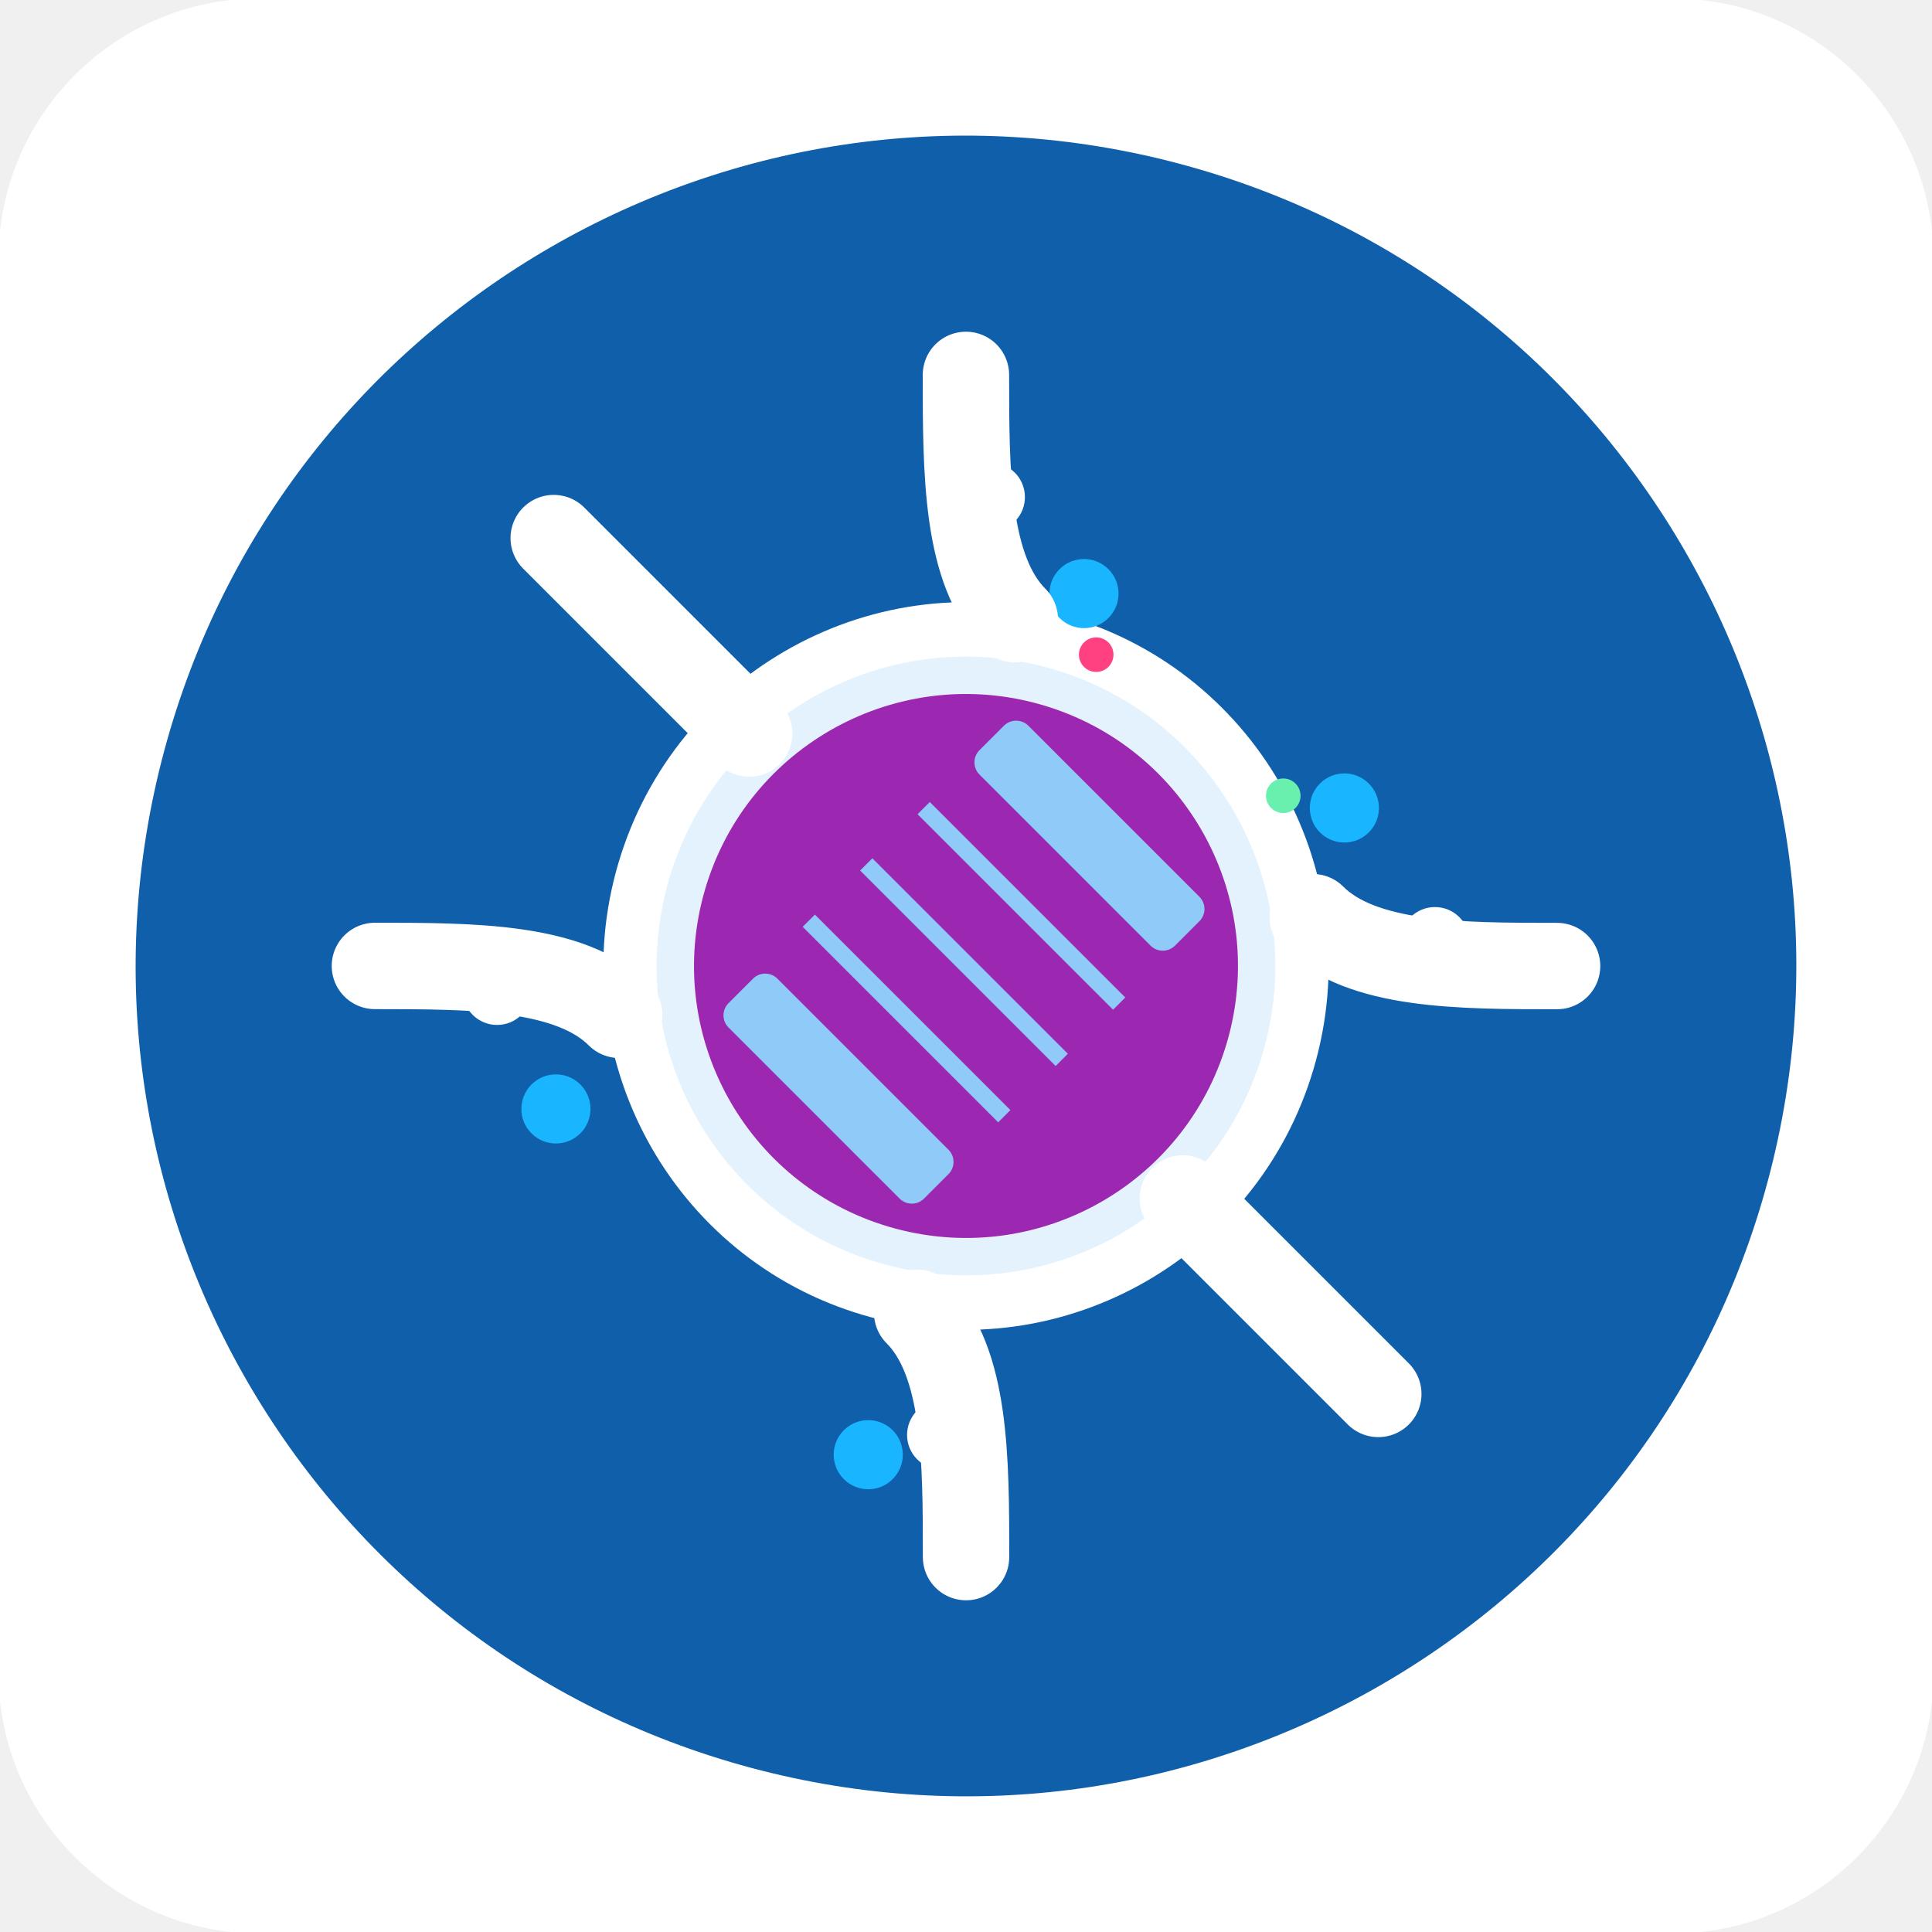
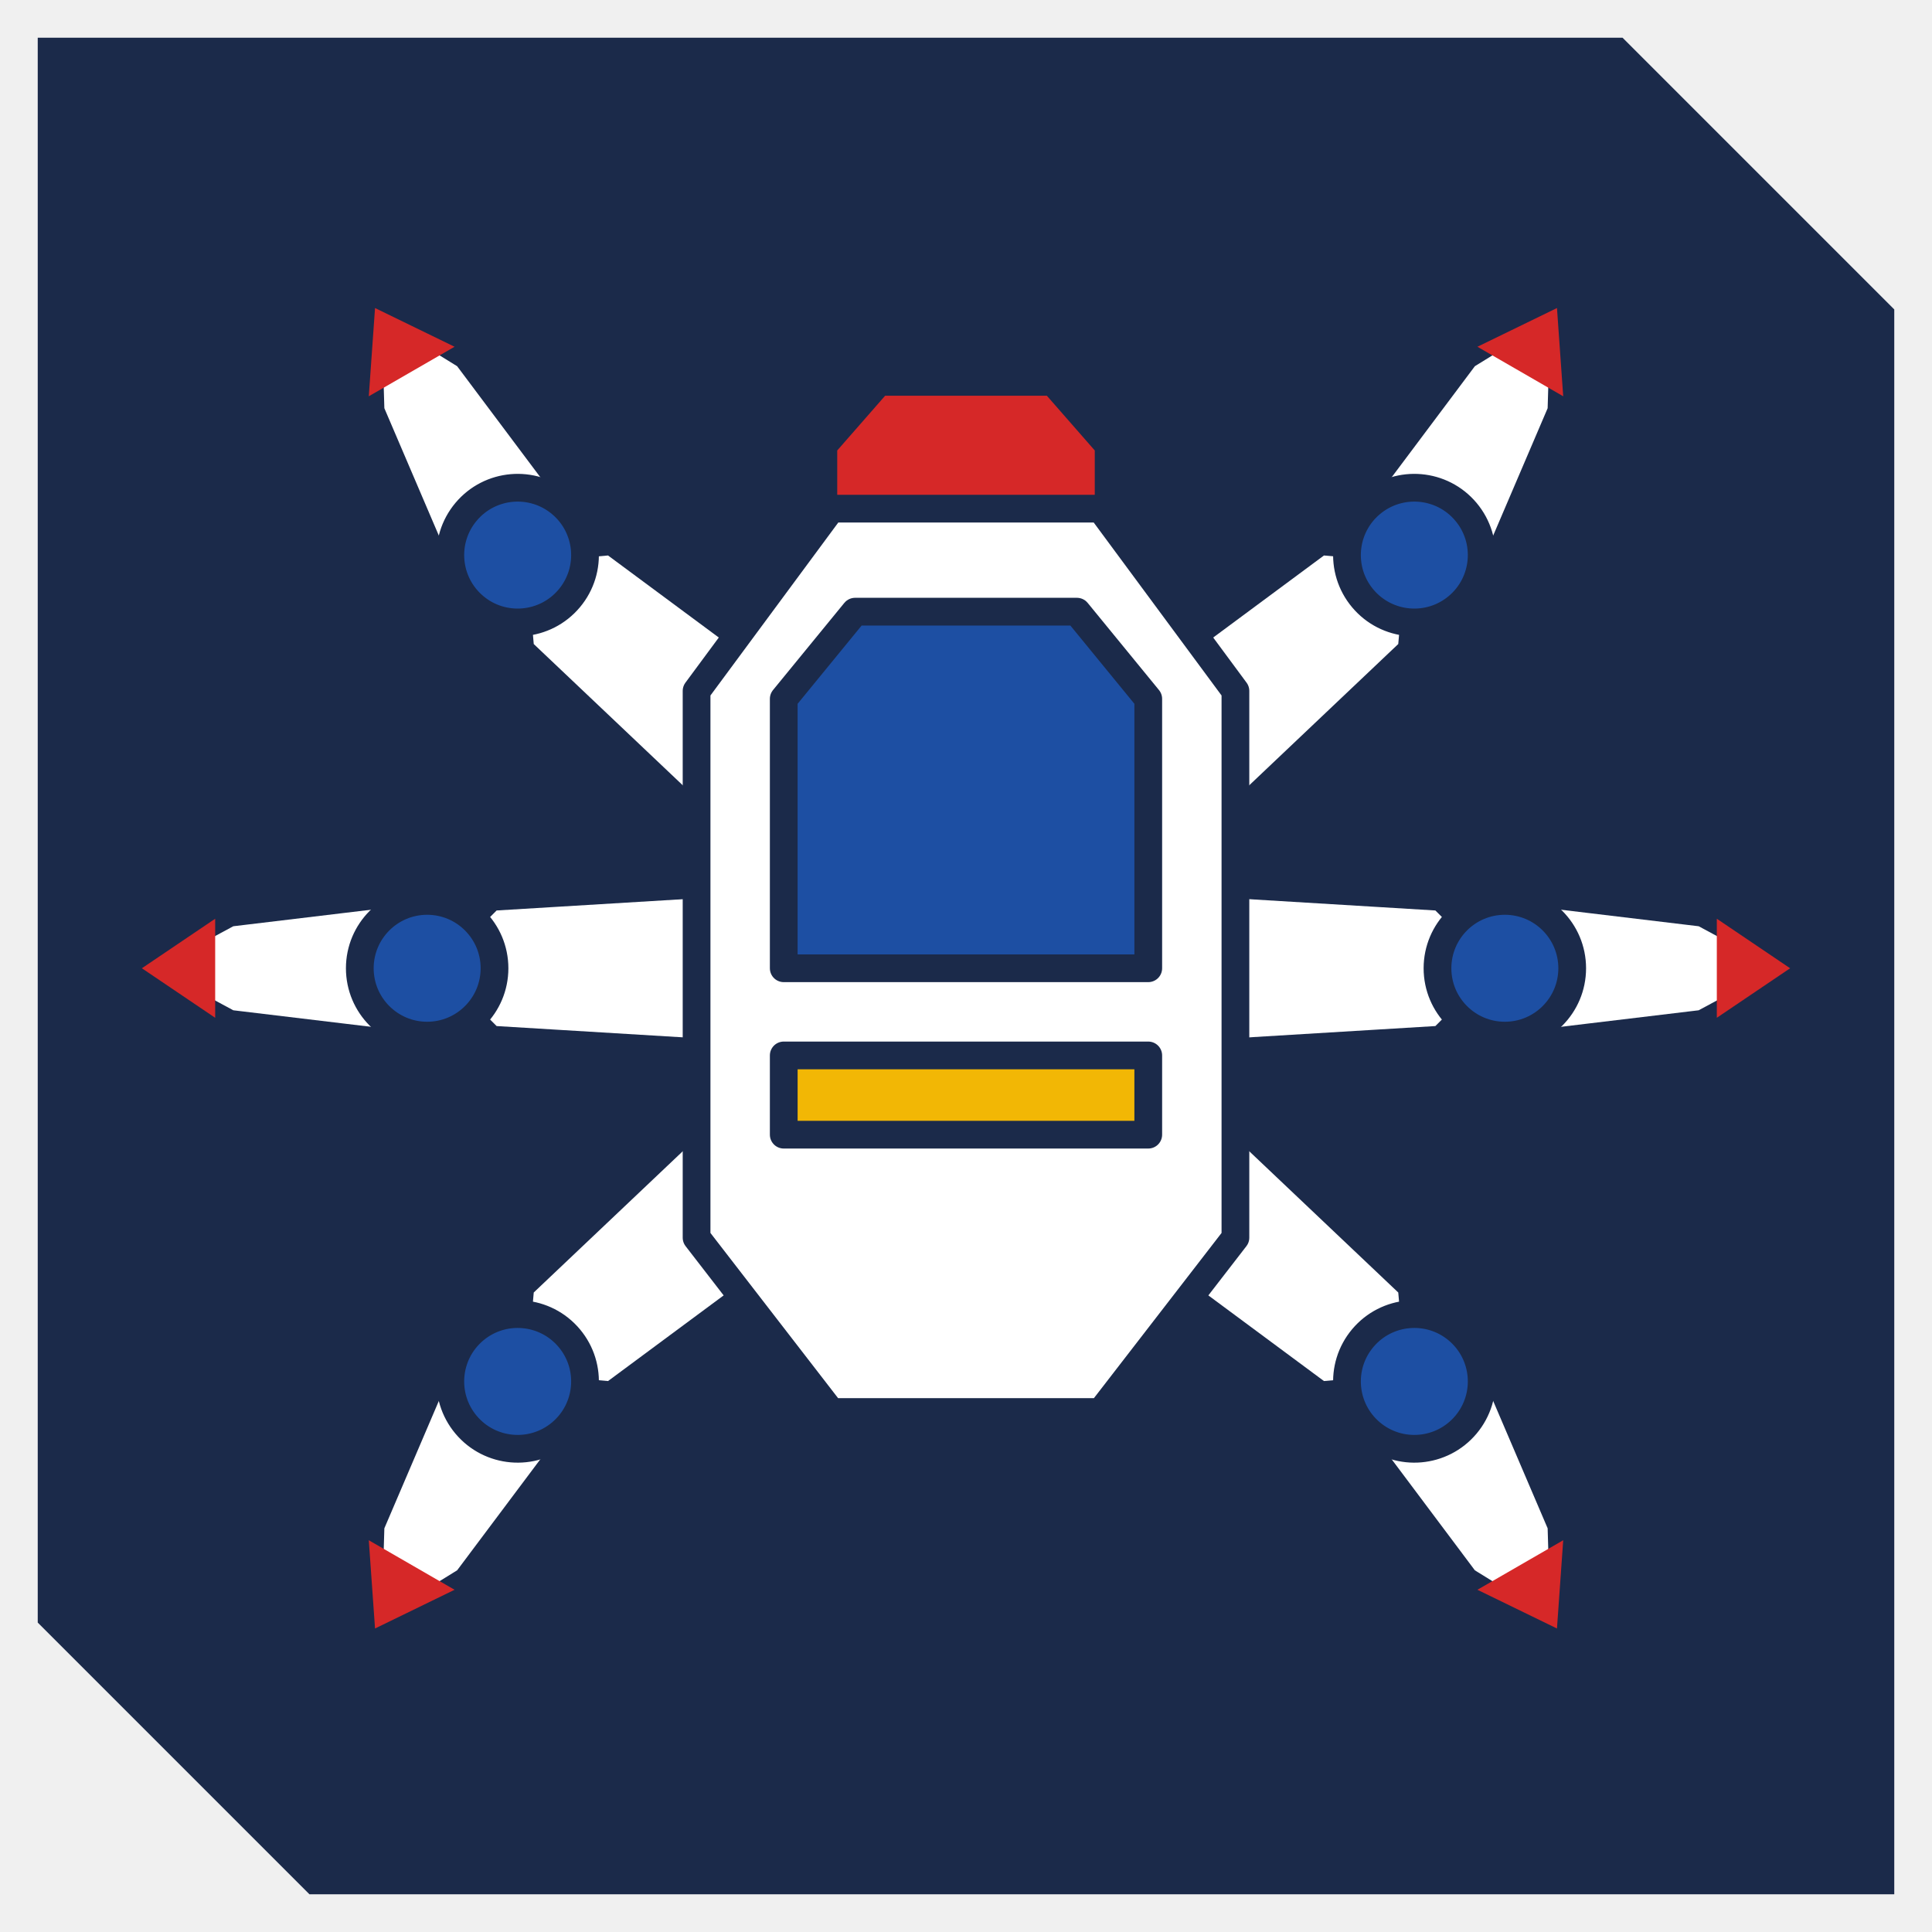
- <svg xmlns="http://www.w3.org/2000/svg" viewBox="0 0 1280 1280" version="1.1" id="svg19" width="1280" height="1280">
-   <defs id="defs19" />
-   <rect style="fill:#ffffff;fill-opacity:1;stroke-width:129.795;stroke-linecap:round" id="rect4" width="1282.087" height="1282.087" x="-1.043" y="-1.043" rx="173.06" ry="173.06" />
-   <g id="g2" transform="matrix(22.1143,5.92551,-5.92551,22.1143,252.2068,-31.67747)">
-     <circle cx="23.954" cy="23.954" fill="#2196F3" id="circle1" style="fill:#0f5fab;fill-opacity:1" r="24.023" />
-     <ellipse style="fill:#ffffff;stroke-width:0.33;stroke-linecap:round" id="path1" cx="23.954" cy="23.954" rx="10.49" ry="10.53" />
-     <circle style="fill:#e3f2fd;fill-opacity:1;stroke-width:0.33;stroke-linecap:round" id="path2" cx="23.954" cy="23.954" r="8.95" />
-     <circle style="fill:#9c27b0;fill-opacity:1;stroke-width:0.33;stroke-linecap:round" id="path2-9" cx="23.954" cy="23.954" r="7.869" />
-     <line x1="21.589" y1="19.858" x2="28.518" y2="23.858" stroke="#90caf9" stroke-width="0.5" id="line4" />
-     <line x1="20.405" y1="21.862" x2="27.334" y2="25.862" stroke="#90caf9" stroke-width="0.5" id="line5" />
-     <line x1="19.221" y1="23.866" x2="26.15" y2="27.866" stroke="#90caf9" stroke-width="0.5" id="line6" />
-     <circle cx="27.516" cy="-1.267" r="1" fill="#1976D2" id="circle7" style="fill:#19b5ff;fill-opacity:1" transform="rotate(30)" />
-     <circle cx="37.231" cy="-2.208" r="1" fill="#1976D2" id="circle8" style="fill:#19b5ff;fill-opacity:1" transform="rotate(30)" />
-     <circle cx="27.256" cy="20.084" r="1" fill="#1976D2" id="circle9" style="fill:#19b5ff;fill-opacity:1" transform="rotate(30)" />
-     <circle cx="40.722" cy="20.768" r="1" fill="#1976D2" id="circle10" style="fill:#19b5ff;fill-opacity:1" transform="rotate(30)" />
-     <path d="m 31.756,28.828 c 2.598,1.5 4.33,2.5 6.928,4" stroke="#ffffff" stroke-width="2.5" stroke-linecap="round" id="path11" />
-     <circle cx="45.916" cy="9.088" r="1" fill="#ffffff" id="circle12" transform="rotate(30)" />
-     <path d="m 16.153,19.081 c -2.598,-1.5 -4.33,-2.5 -6.928,-4" stroke="#ffffff" stroke-width="2.5" stroke-linecap="round" id="path14" />
-     <circle cx="19.529" cy="8.448" r="1" fill="#ffffff" id="circle15" transform="rotate(30)" />
-     <g id="g7" transform="translate(-0.3250407,0.2099663)">
-       <g id="g4" transform="translate(0.7329941,0.5037372)">
-         <path d="m 32.873,19.279 c 1.732,1 4.464,0.268 7.196,-0.464" stroke="#ffffff" stroke-width="2.5" stroke-linecap="round" id="path10" />
-         <circle cx="41.109" cy="-1.741" r="1" fill="#ffffff" id="circle11" transform="rotate(30)" />
+ <svg xmlns="http://www.w3.org/2000/svg" xmlns:xlink="http://www.w3.org/1999/xlink" viewBox="0 0 512 512" width="512" height="512">
+   <defs>
+     <style>
+       .ink{stroke:#1b2a4a;stroke-width:7;stroke-linejoin:round}
+       .armor{fill:#ffffff}
+       .blue{fill:#1d4fa3}
+       .red{fill:#d62828}
+       .yellow{fill:#f2b705}
+     </style>
+     <g id="femur">
+       <path class="armor ink" d="M-10,-22 L56,-18 L74,0 L56,18 L-10,22 Z" />
+     </g>
+     <g id="tibia">
+       <path class="armor ink" d="M0,-20 L50,-14 L76,0 L50,14 L0,20 Z" />
+       <path class="red" d="M53.5,-12.5 L72,0 L53.5,12.5 Z" />
+     </g>
+     <g id="knee">
+       <circle class="blue ink" r="17" />
+     </g>
+   </defs>
+   <path d="M10,10 H430 L502,82 V502 H82 L10,430 Z" fill="#1b2a4a" />
+   <g id="robot" transform="translate(256,244) scale(1.05) translate(-256,-250)">
+     <g id="legs-right">
+       <g transform="translate(314,204) rotate(-40)">
+         <use xlink:href="#femur" />
+         <g transform="translate(72,0) rotate(-20)">
+           <use xlink:href="#tibia" />
+         </g>
+         <use xlink:href="#knee" x="72" />
      </g>
-       <g id="g6" transform="translate(-0.4970169,-0.2064099)">
-         <path d="m 26.009,34.009 c 1.732,1 2.464,3.732 3.196,6.464" stroke="#ffffff" stroke-width="2.5" stroke-linecap="round" id="path12" />
-         <circle cx="42.529" cy="18.448" r="1" fill="#ffffff" id="circle13" transform="rotate(30)" />
+       <g transform="translate(320,262)">
+         <use xlink:href="#femur" />
+         <g transform="translate(72,0)">
+           <use xlink:href="#tibia" />
+         </g>
+         <use xlink:href="#knee" x="72" />
      </g>
-       <g id="g3" transform="translate(0.2735201,-0.2135198)">
-         <path d="m 22.773,13.9 c -1.732,-1 -2.464,-3.732 -3.196,-6.464" stroke="#ffffff" stroke-width="2.5" stroke-linecap="round" id="path13" />
-         <circle cx="23.672" cy="-1.349" r="1" fill="#ffffff" id="circle14" transform="rotate(30)" />
-       </g>
-       <g id="g5" transform="translate(1.052747,-0.05009143)">
-         <path d="m 13.9,27.756 c -1.732,-1 -4.464,-0.268 -7.196,0.464" stroke="#ffffff" stroke-width="2.5" stroke-linecap="round" id="path15" />
-         <circle cx="22.916" cy="19.088" r="1" fill="#ffffff" id="circle16" transform="rotate(30)" />
+       <g transform="translate(314,320) rotate(40)">
+         <use xlink:href="#femur" />
+         <g transform="translate(72,0) rotate(20)">
+           <use xlink:href="#tibia" />
+         </g>
+         <use xlink:href="#knee" x="72" />
      </g>
    </g>
-     <circle cx="29.016" cy="-0.267" r="0.5" fill="#ff4081" id="circle17" transform="rotate(30)" />
-     <circle cx="35.731" cy="-1.208" r="0.5" fill="#69f0ae" id="circle18" transform="rotate(30)" />
-     <rect x="28.623" y="12.886" width="8" height="2" fill="#90caf9" rx="0.5" id="rect18" ry="0.5" transform="rotate(30)" />
-     <rect x="28.582" y="2.575" width="8" height="2" fill="#90caf9" rx="0.5" id="rect19" ry="0.5" transform="rotate(30)" />
+     <use xlink:href="#legs-right" transform="translate(512,0) scale(-1,1)" />
+     <path class="red ink" d="M234,114 H278 L292,130 V156 H220 V130 Z" />
+     <path class="armor ink" d="M222,146 H290 L324,192 V330 L290,374 H222 L188,330 V192 Z" />
+     <path class="blue ink" d="M228,172 H284 L302,194 V262 H210 V194 Z" />
+     <rect class="yellow ink" x="210" y="284" width="92" height="20" />
  </g>
</svg>
